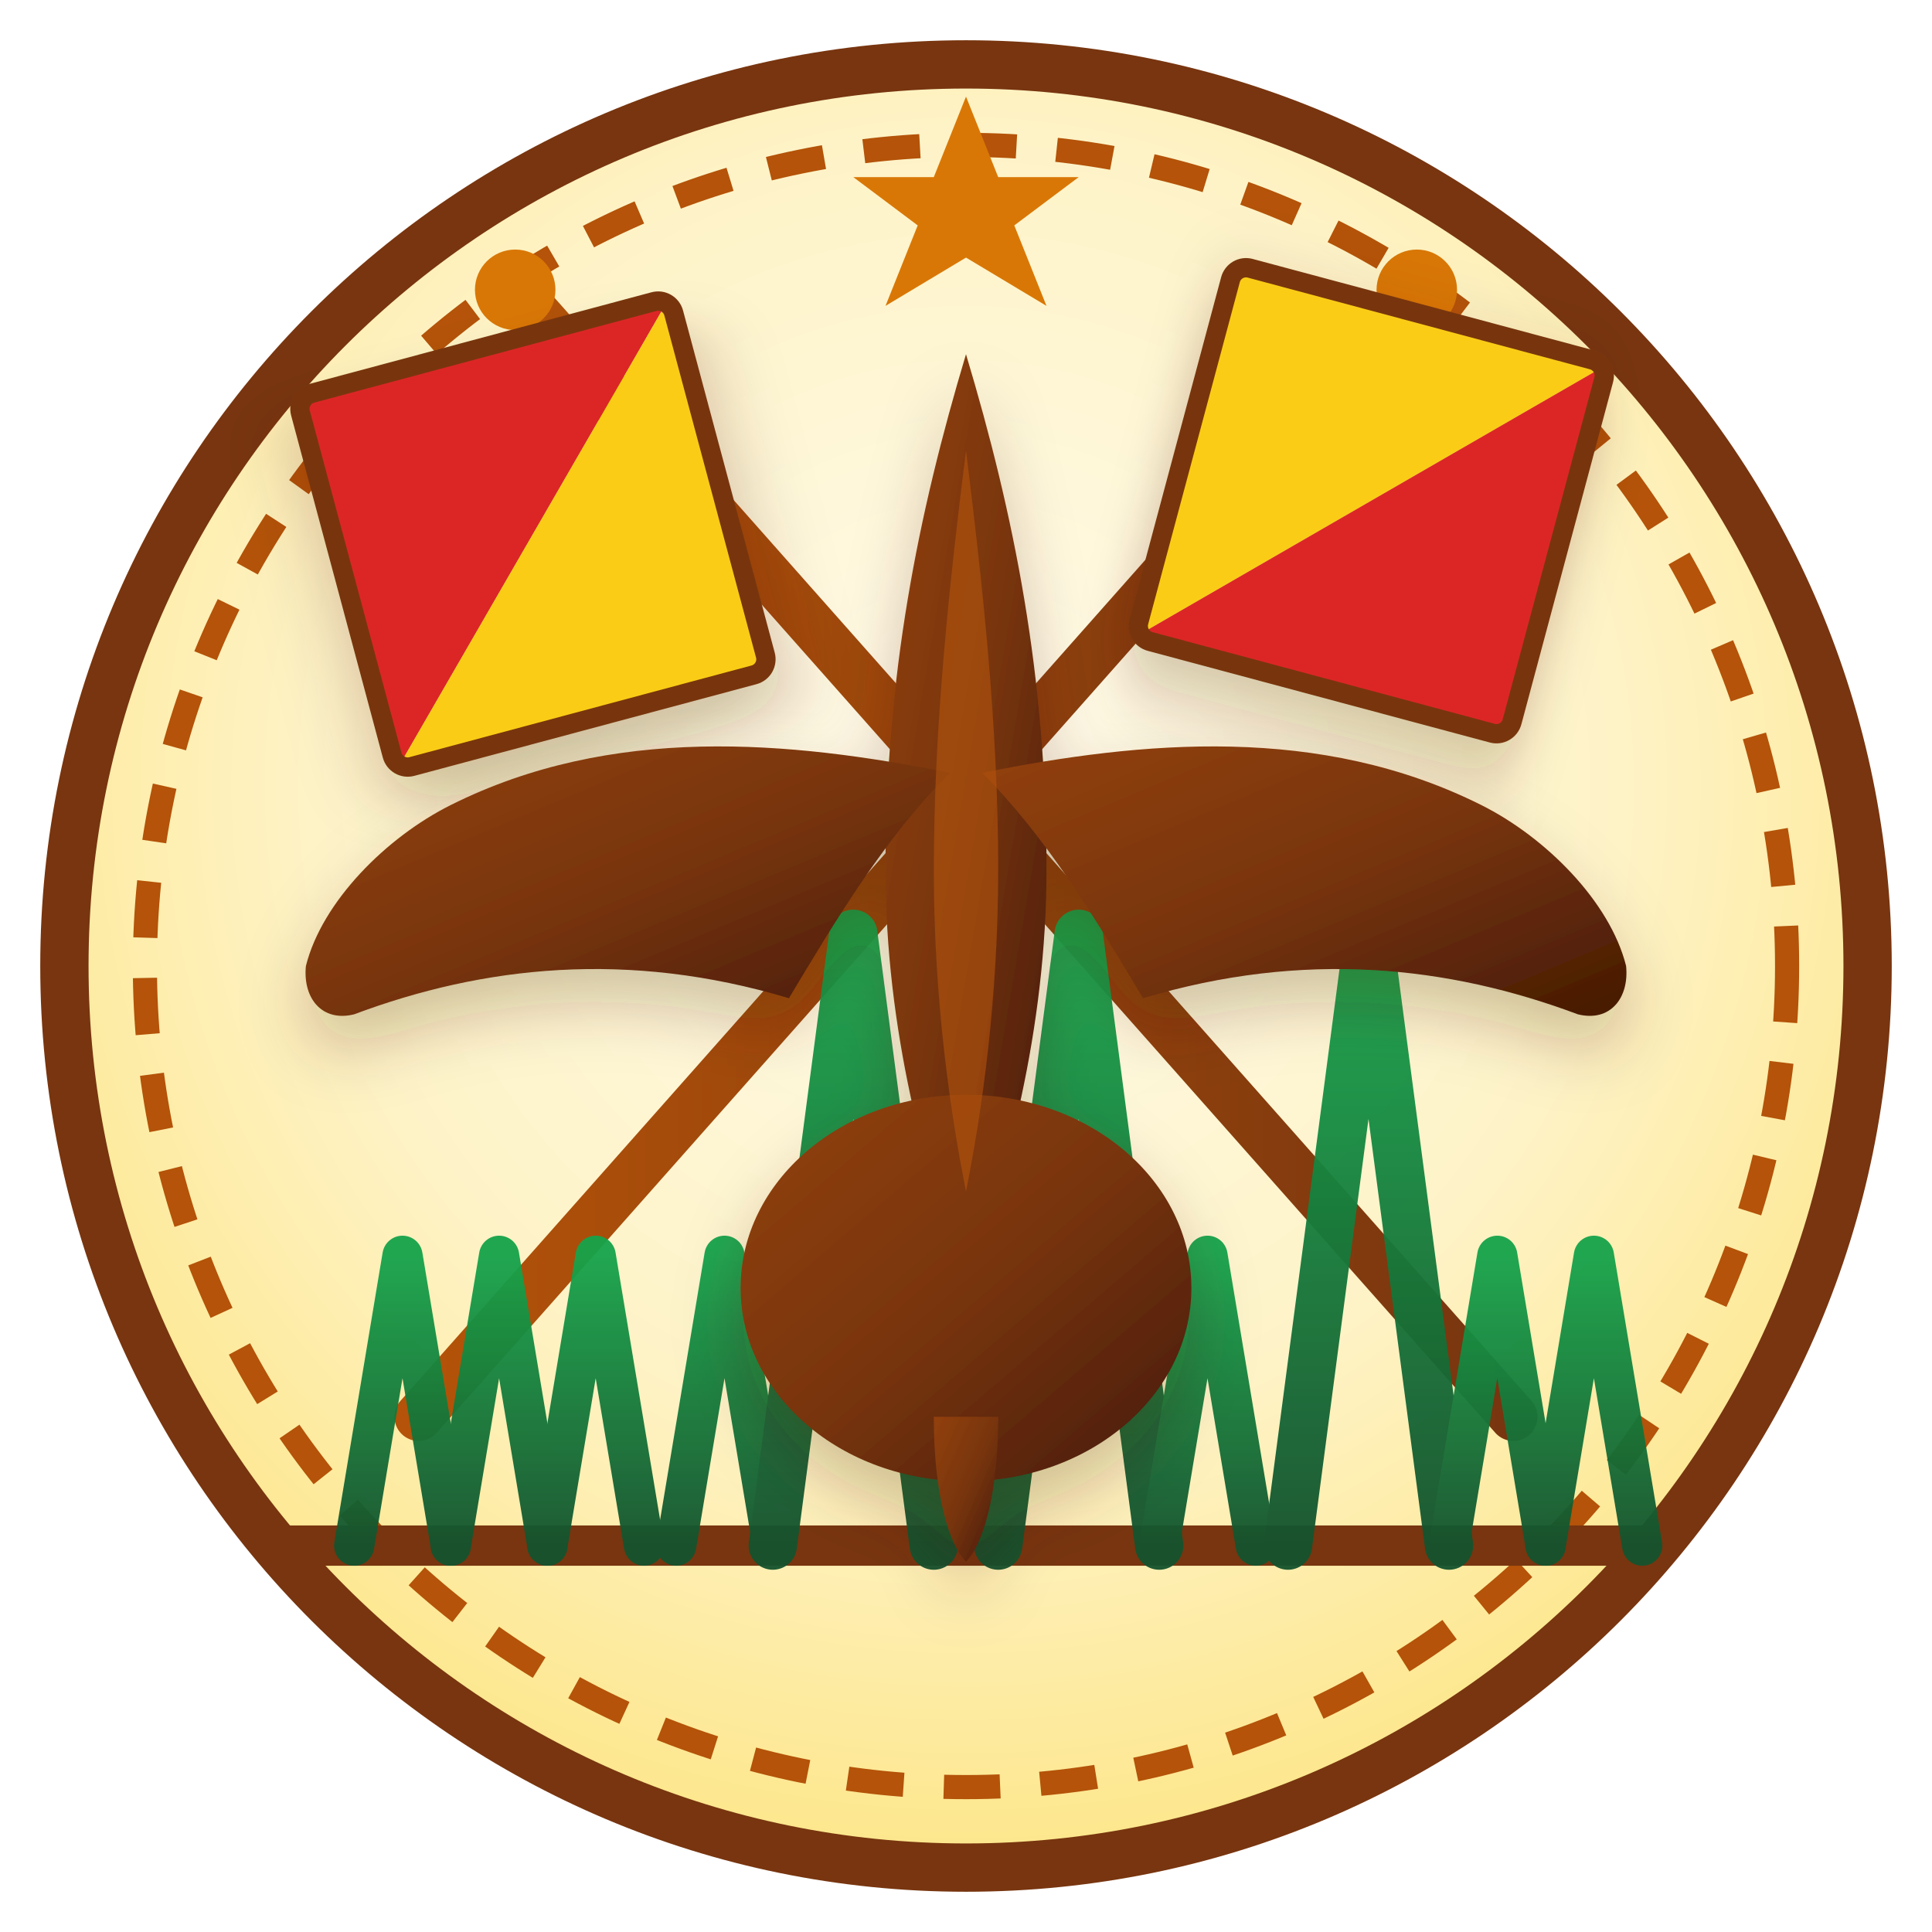
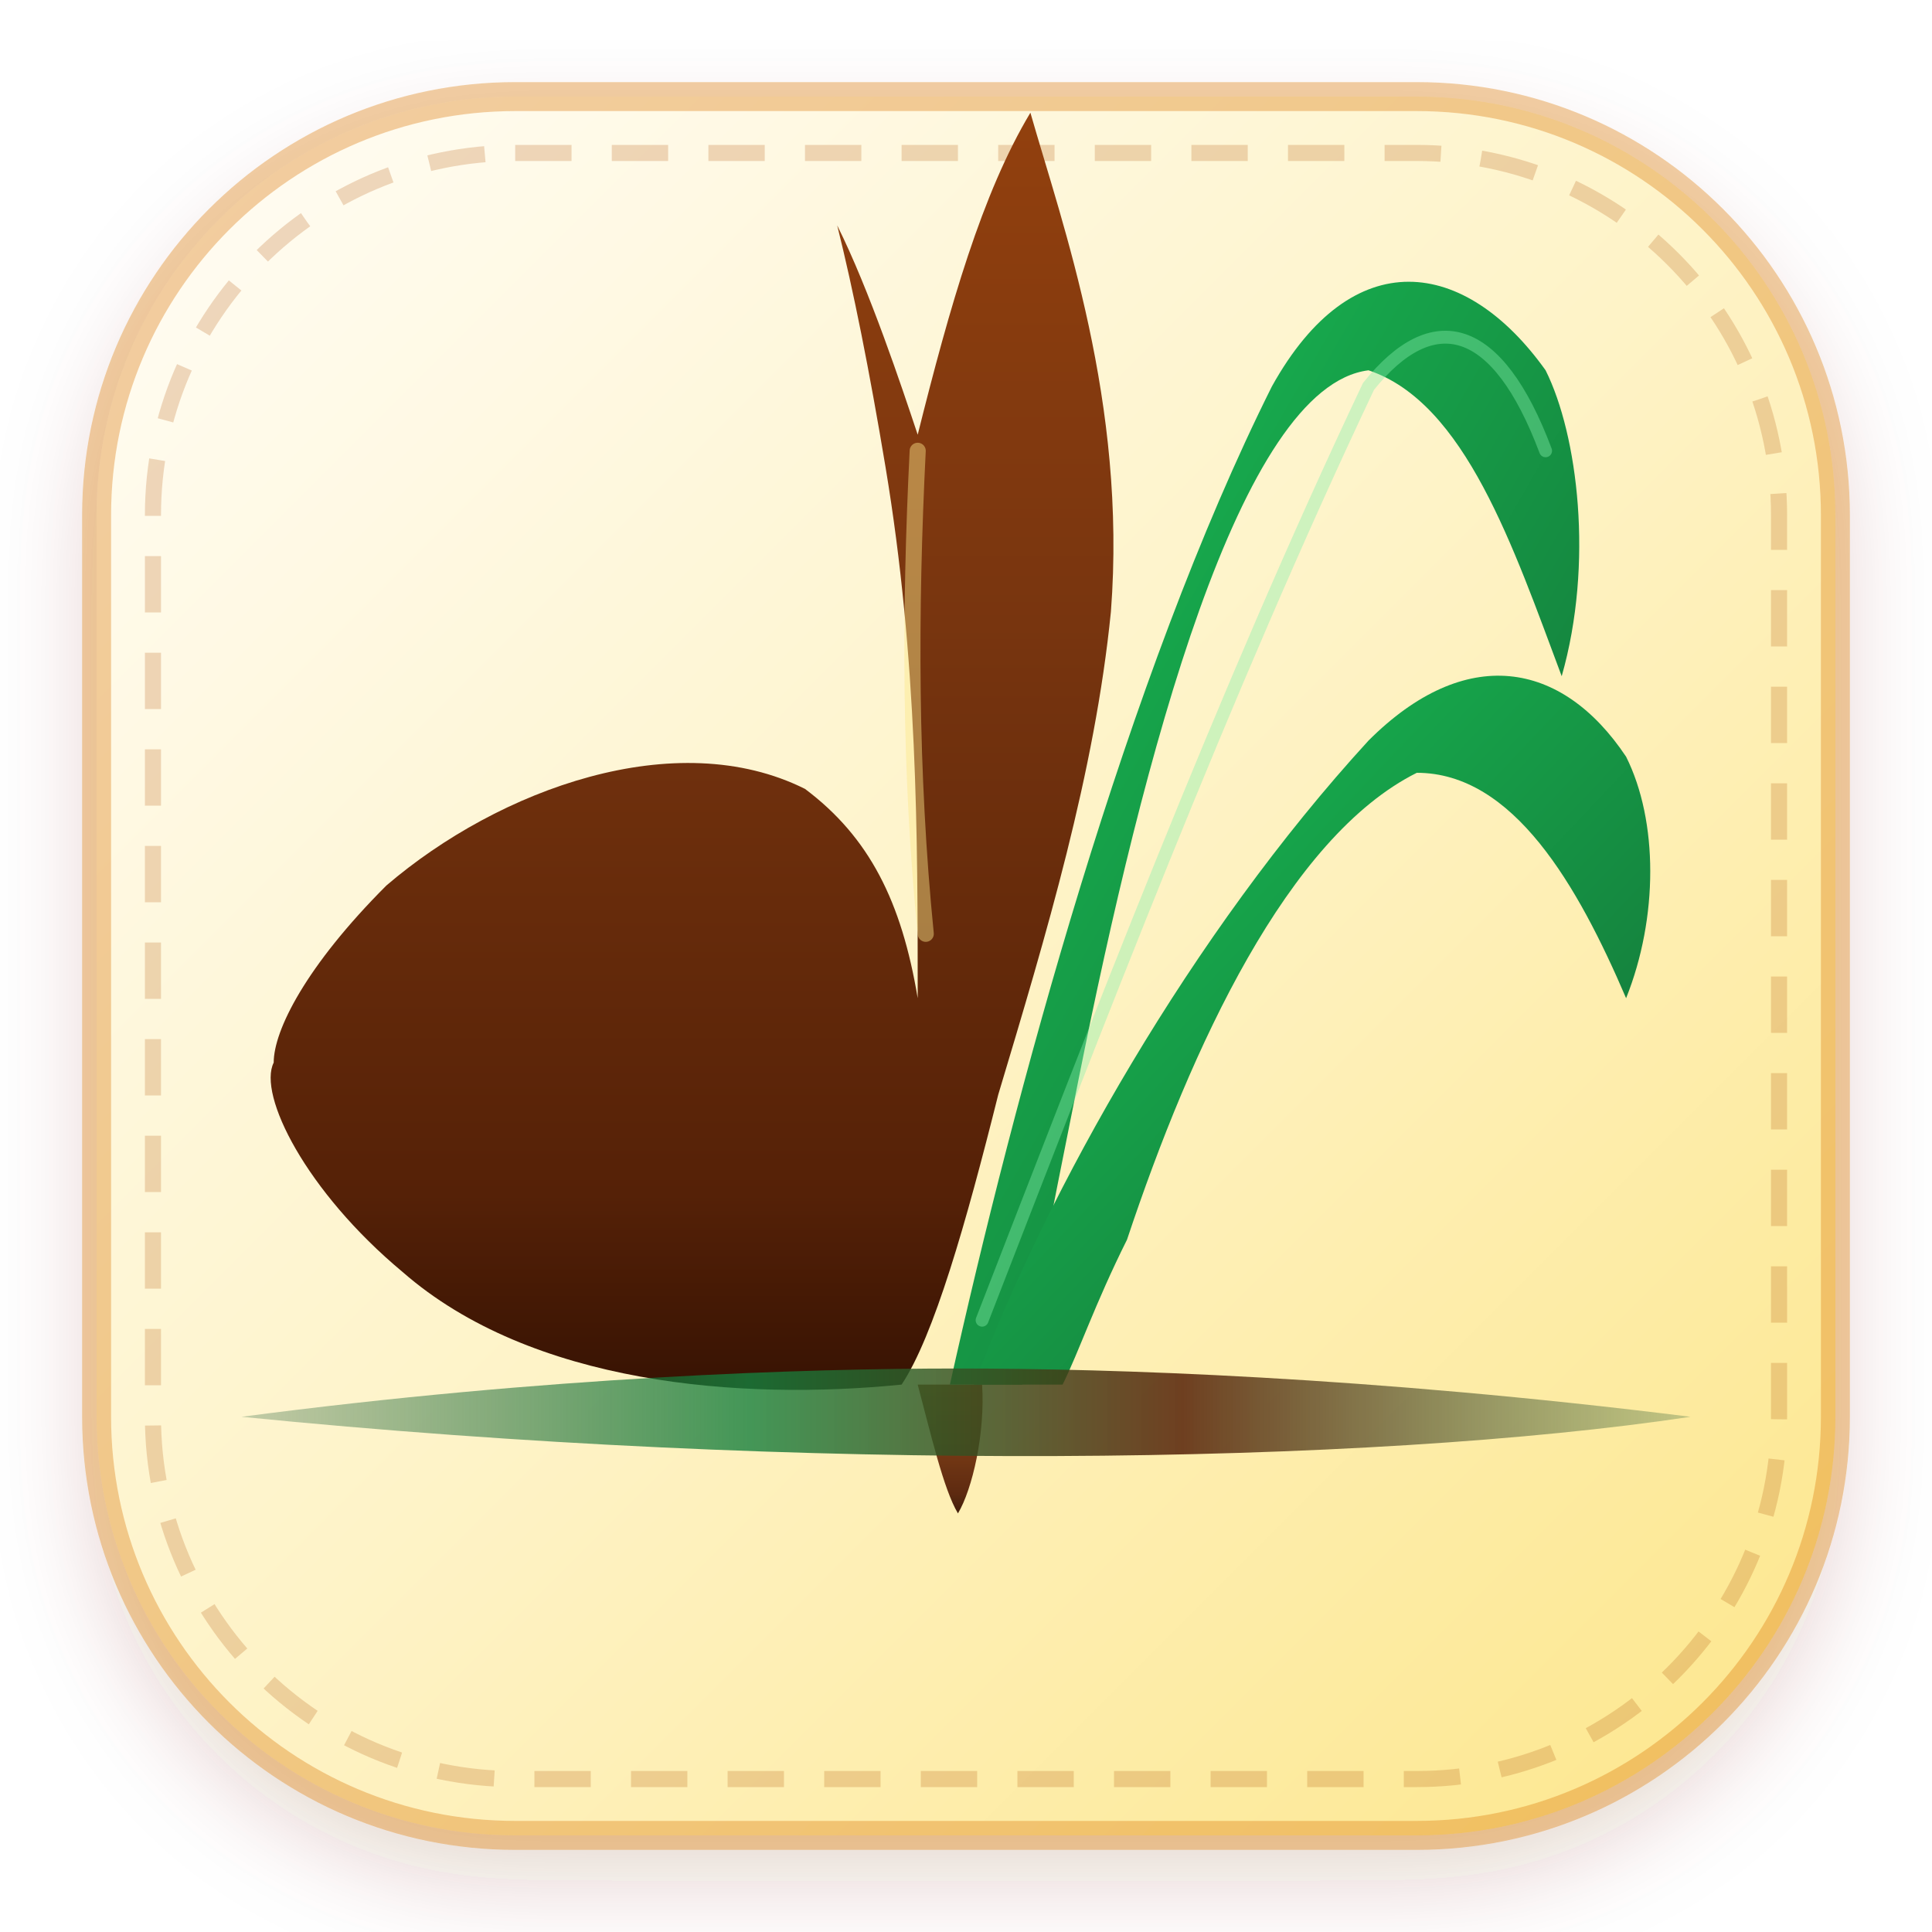
<svg xmlns="http://www.w3.org/2000/svg" viewBox="0 0 120 120" width="100%" height="100%">
  <defs>
-     <radialGradient id="badgeGlow" cx="50%" cy="40%" r="60%">
-       <stop offset="0%" stop-color="#FFFBEB" />
-       <stop offset="60%" stop-color="#FEF3C7" />
+     <linearGradient id="badgeBg" x1="0%" y1="0%" x2="100%" y2="100%">
+       <stop offset="0%" stop-color="#FFFDF7" />
+       <stop offset="50%" stop-color="#FEF3C7" />
      <stop offset="100%" stop-color="#FDE68A" />
-     </radialGradient>
-     <linearGradient id="scoutBrown" x1="0%" y1="0%" x2="100%" y2="100%">
+     </linearGradient>
+     <linearGradient id="tunasAlami" x1="0%" y1="0%" x2="0%" y2="100%">
      <stop offset="0%" stop-color="#92400E" />
-       <stop offset="50%" stop-color="#78350F" />
-       <stop offset="100%" stop-color="#451A03" />
+       <stop offset="40%" stop-color="#78350F" />
+       <stop offset="85%" stop-color="#552107" />
+       <stop offset="100%" stop-color="#381303" />
    </linearGradient>
-     <linearGradient id="poleWood" x1="0%" y1="0%" x2="100%" y2="0%">
-       <stop offset="0%" stop-color="#B45309" />
-       <stop offset="100%" stop-color="#78350F" />
-     </linearGradient>
-     <linearGradient id="grassGrad" x1="0%" y1="0%" x2="0%" y2="100%">
-       <stop offset="0%" stop-color="#16A34A" />
+     <linearGradient id="rumputAlami" x1="0%" y1="0%" x2="100%" y2="100%">
+       <stop offset="0%" stop-color="#22C55E" />
+       <stop offset="35%" stop-color="#16A34A" />
+       <stop offset="75%" stop-color="#15803D" />
      <stop offset="100%" stop-color="#14532D" />
    </linearGradient>
-     <filter id="softShadow" x="-10%" y="-10%" width="120%" height="120%">
-       <feDropShadow dx="0" dy="2" stdDeviation="2" flood-color="#451A03" flood-opacity="0.25" />
+     <linearGradient id="tanahAlami" x1="0%" y1="0%" x2="100%" y2="0%">
+       <stop offset="0%" stop-color="#14532D" stop-opacity="0.25" />
+       <stop offset="35%" stop-color="#15803D" stop-opacity="0.8" />
+       <stop offset="65%" stop-color="#552107" stop-opacity="0.85" />
+       <stop offset="100%" stop-color="#14532D" stop-opacity="0.25" />
+     </linearGradient>
+     <filter id="softGlow" x="-12%" y="-12%" width="124%" height="124%">
+       <feDropShadow dx="0" dy="2.5" stdDeviation="3" flood-color="#78350F" flood-opacity="0.18" />
    </filter>
  </defs>
-   <circle cx="60" cy="60" r="56" fill="url(#badgeGlow)" stroke="#78350F" stroke-width="3" />
-   <circle cx="60" cy="60" r="51" fill="none" stroke="#B45309" stroke-width="1.5" stroke-dasharray="3.5 2.5" />
-   <line x1="26" y1="88" x2="88" y2="18" stroke="url(#poleWood)" stroke-width="3" stroke-linecap="round" />
-   <circle cx="88" cy="18" r="2.5" fill="#D97706" />
-   <line x1="94" y1="88" x2="32" y2="18" stroke="url(#poleWood)" stroke-width="3" stroke-linecap="round" />
-   <circle cx="32" cy="18" r="2.5" fill="#D97706" />
-   <g transform="translate(18, 16) rotate(-15 20 20)" filter="url(#softShadow)">
-     <polygon points="4,4 28,4 4,28" fill="#DC2626" />
-     <polygon points="28,4 28,28 4,28" fill="#FACC15" />
-     <rect x="4" y="4" width="24" height="24" fill="none" stroke="#78350F" stroke-width="1.2" rx="1" />
+   <rect x="6" y="6" width="108" height="108" rx="26" fill="url(#badgeBg)" stroke="#D97706" stroke-width="1.8" stroke-opacity="0.35" filter="url(#softGlow)" />
+   <rect x="9.5" y="9.5" width="101" height="101" rx="22.5" fill="none" stroke="#B45309" stroke-width="1" stroke-dasharray="3.5 2.5" stroke-opacity="0.22" />
+   <g fill="url(#tunasAlami)">
+     <path d="M17 66          C16 68 19 74 25 79          C33 86 46 87 56 86          C58 83 60 76 62 68          C65 58 68 48 69 38          C70 25 66 14 64 7          C61 12 59 19 57 27          C56 24 54 18 52 14          C53 18 54 23 55 29          C57 41 57 52 57 62          C56 56 54 52 50 49          C42 45 31 49 24 55          C19 60 17 64 17 66 Z" />
+     <path d="M57 86          C57.8 89 58.6 92.5 59.5 94          C60.4 92.5 61.2 89 61 86 Z" opacity="0.95" />
+     <path d="M57 28 C56.5 38 56.5 48 57.5 58" stroke="#FDE68A" stroke-width="1" stroke-linecap="round" opacity="0.45" />
  </g>
-   <g transform="translate(68, 16) rotate(15 20 20)" filter="url(#softShadow)">
-     <polygon points="4,4 28,4 4,28" fill="#FACC15" />
-     <polygon points="28,4 28,28 4,28" fill="#DC2626" />
-     <rect x="4" y="4" width="24" height="24" fill="none" stroke="#78350F" stroke-width="1.2" rx="1" />
+   <g fill="url(#rumputAlami)">
+     <path d="M59 86          C63 68 70 42 79 24          C84 15 91 16 96 23          C98 27 99 35 97 42          C94 34 91 25 85 23          C77 24 71 47 67 67          C65 77 64 82 63.5 86 Z" />
+     <path d="M60.5 86          C65 74 74 58 85 46          C91 40 97 41 101 47          C103 51 103 57 101 62          C98 55 94 48 88 48          C80 52 74 65 70 77          C68 81 67 84 66 86 Z" />
+     <path d="M61 82 C68 64 76 43 85 24 C89 19 93 20 96 28" stroke="#86EFAC" stroke-width="0.8" stroke-linecap="round" fill="none" opacity="0.4" />
  </g>
-   <line x1="18" y1="96" x2="102" y2="96" stroke="#78350F" stroke-width="2.5" stroke-linecap="round" />
-   <g fill="none" stroke="url(#grassGrad)" stroke-linecap="round" stroke-linejoin="round" opacity="0.95">
-     <path d="M22 96 L25 78 L28 96" stroke-width="2.5" />
-     <path d="M28 96 L31 78 L34 96" stroke-width="2.5" />
-     <path d="M34 96 L37 78 L40 96" stroke-width="2.5" />
-     <path d="M42 96 L45 78 L48 96" stroke-width="2.5" />
-     <path d="M48 96 L53 58 L58 96" stroke-width="3" />
-     <path d="M62 96 L67 58 L72 96" stroke-width="3" />
-     <path d="M72 96 L75 78 L78 96" stroke-width="2.5" />
-     <path d="M80 96 L85 58 L90 96" stroke-width="3" />
-     <path d="M90 96 L93 78 L96 96" stroke-width="2.5" />
-     <path d="M96 96 L99 78 L102 96" stroke-width="2.5" />
-   </g>
-   <g filter="url(#softShadow)" fill="url(#scoutBrown)">
-     <path d="M60 22 C57 32 55 42 55 54 C55 64 57.5 73 60 80 C62.5 73 65 64 65 54 C65 42 63 32 60 22 Z" />
-     <path d="M59 48 C49 46 38 45 28 50 C24 52 20 56 19 60 C18.8 62 20 63.5 22 63 C30 60 39 59 49 62 C52 57 55 52 59 48 Z" />
-     <path d="M61 48 C71 46 82 45 92 50 C96 52 100 56 101 60 C101.2 62 100 63.5 98 63 C90 60 81 59 71 62 C68 57 65 52 61 48 Z" />
-     <ellipse cx="60" cy="80" rx="14" ry="12" />
-     <path d="M58 88 C58 93 59 96 60 97 C61 96 62 93 62 88 Z" />
-     <path d="M60 28 C59 36 58 45 58 54 C58 62 59 69 60 74 C61 69 62 62 62 54 C62 45 61 36 60 28 Z" fill="#B45309" opacity="0.6" />
-   </g>
-   <polygon points="60,6 62,11 67,11 63,14 65,19 60,16 55,19 57,14 53,11 58,11" fill="#D97706" />
+   <path d="M15 88        C34 85.5 50 85 59.5 85        C69 85 85 85.5 105 88        C85 91 50 91.5 15 88 Z" fill="url(#tanahAlami)" />
</svg>
